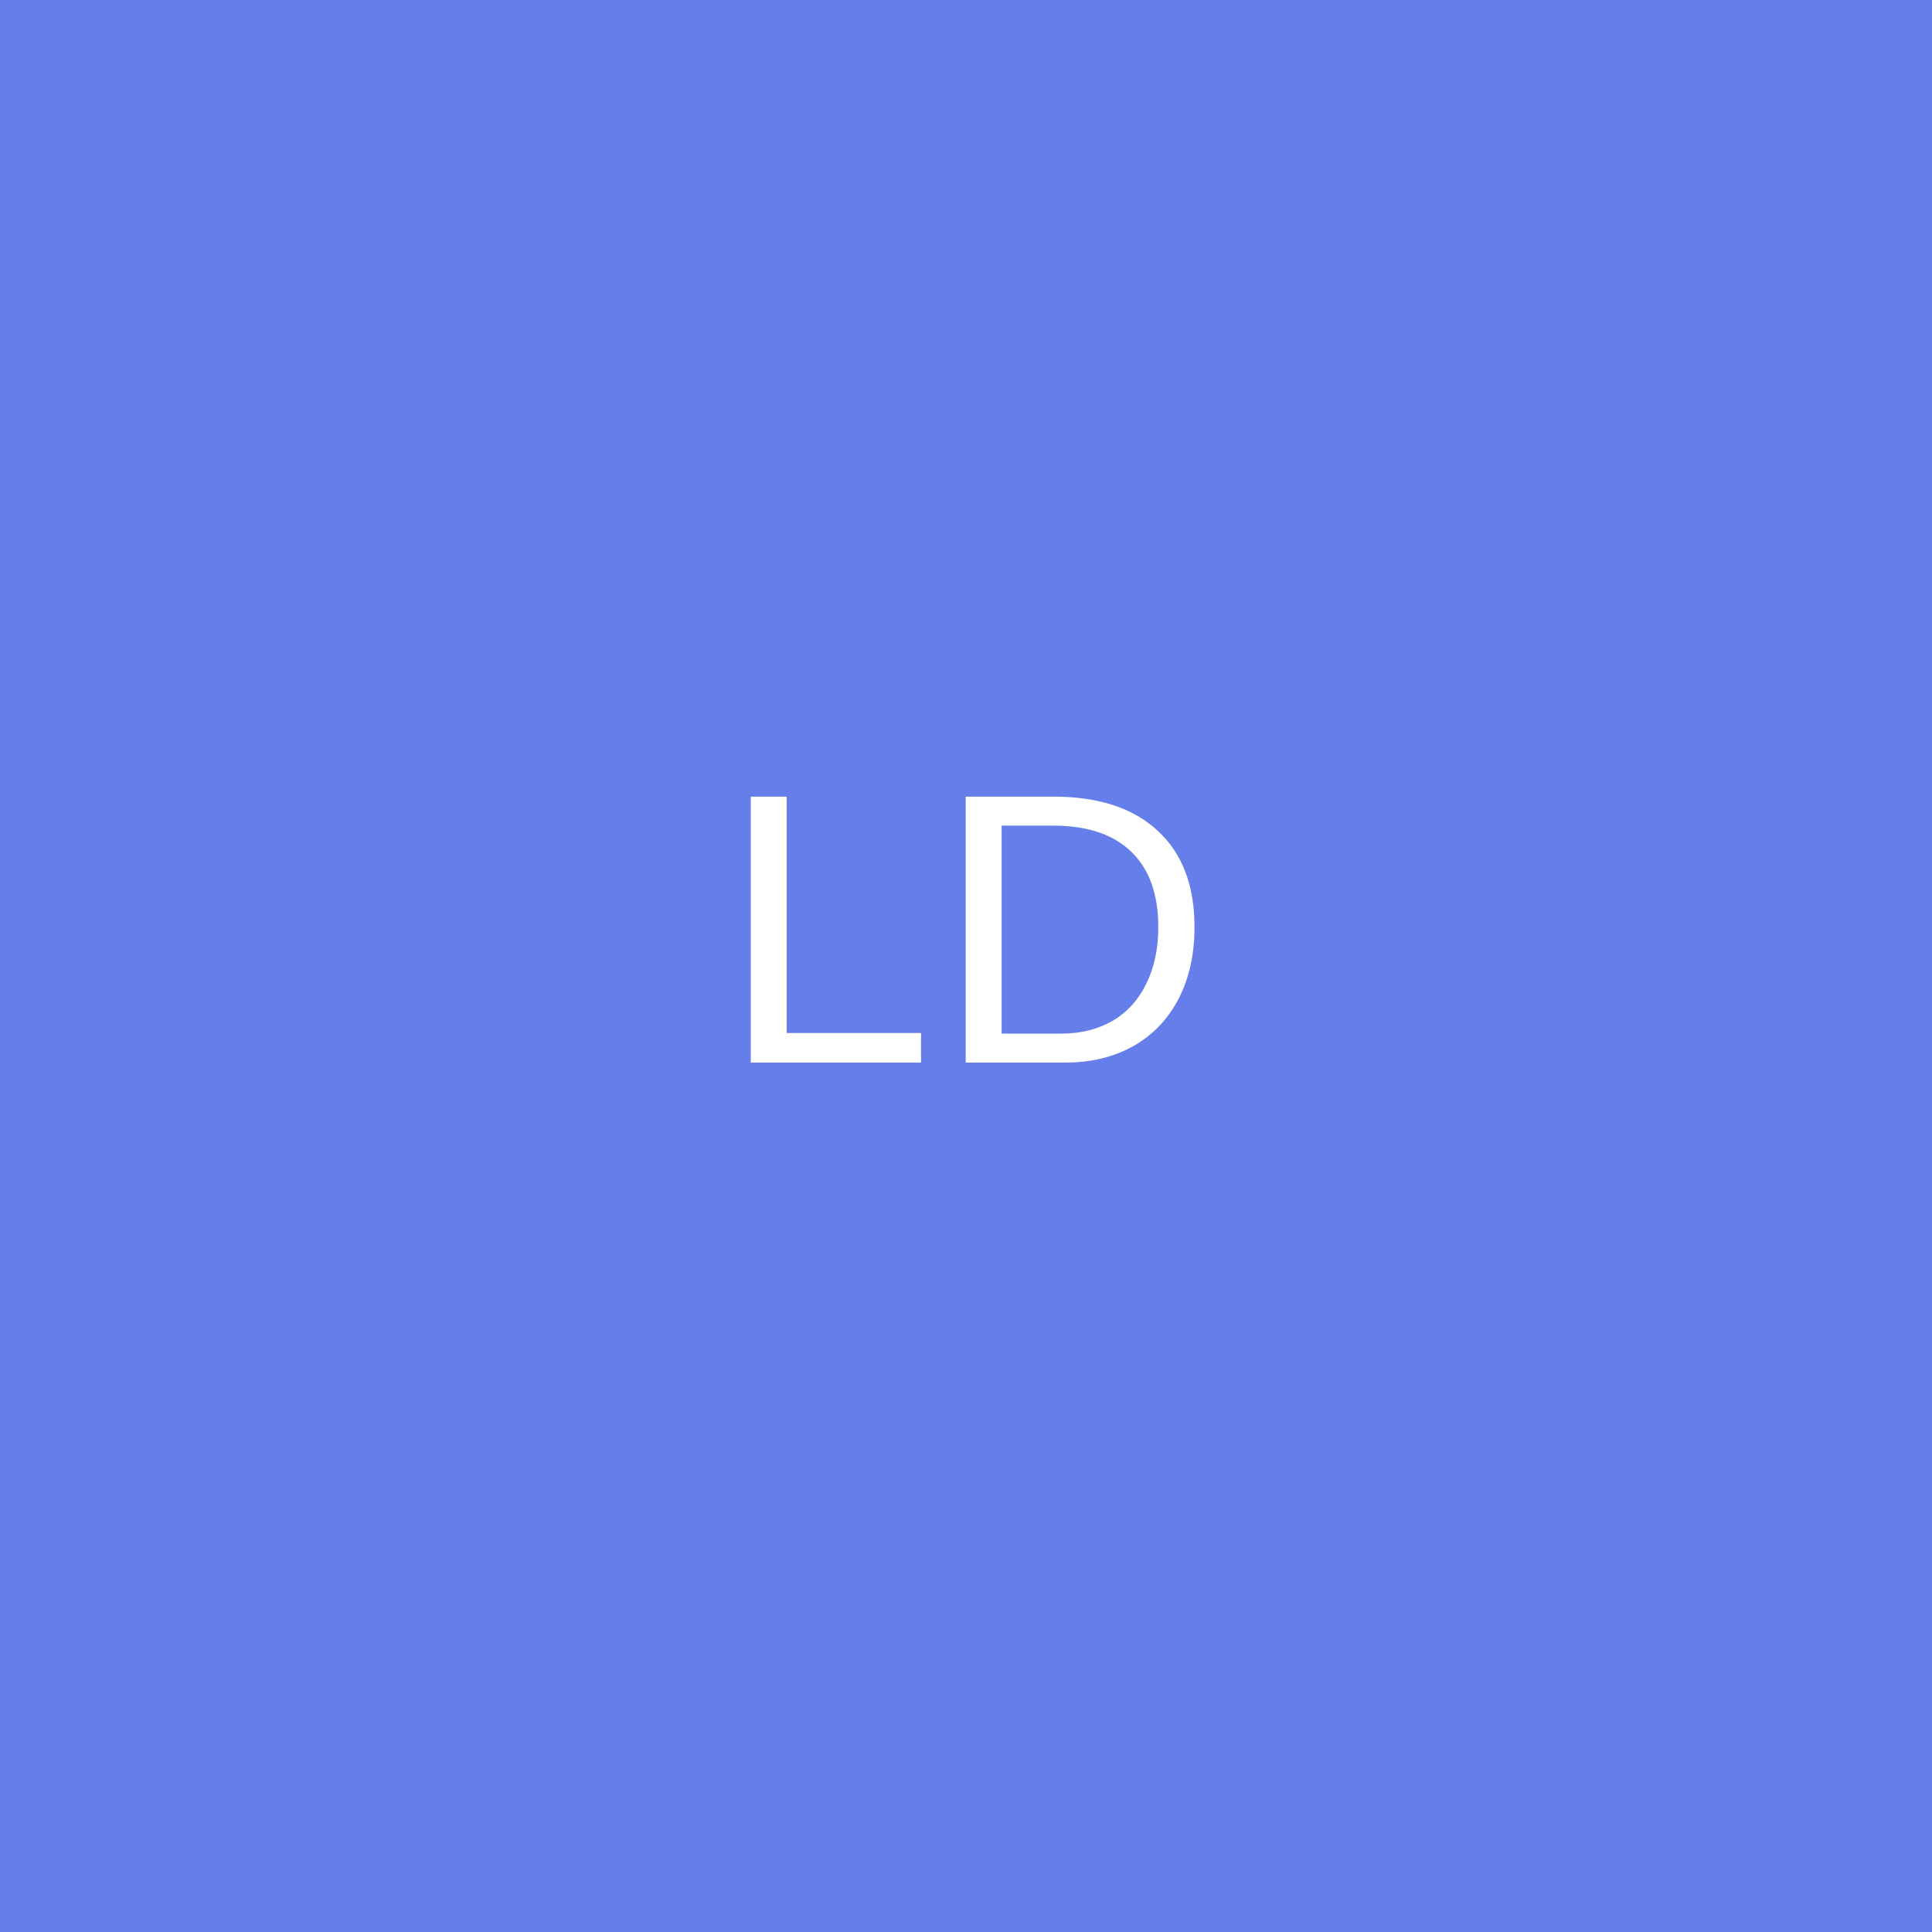
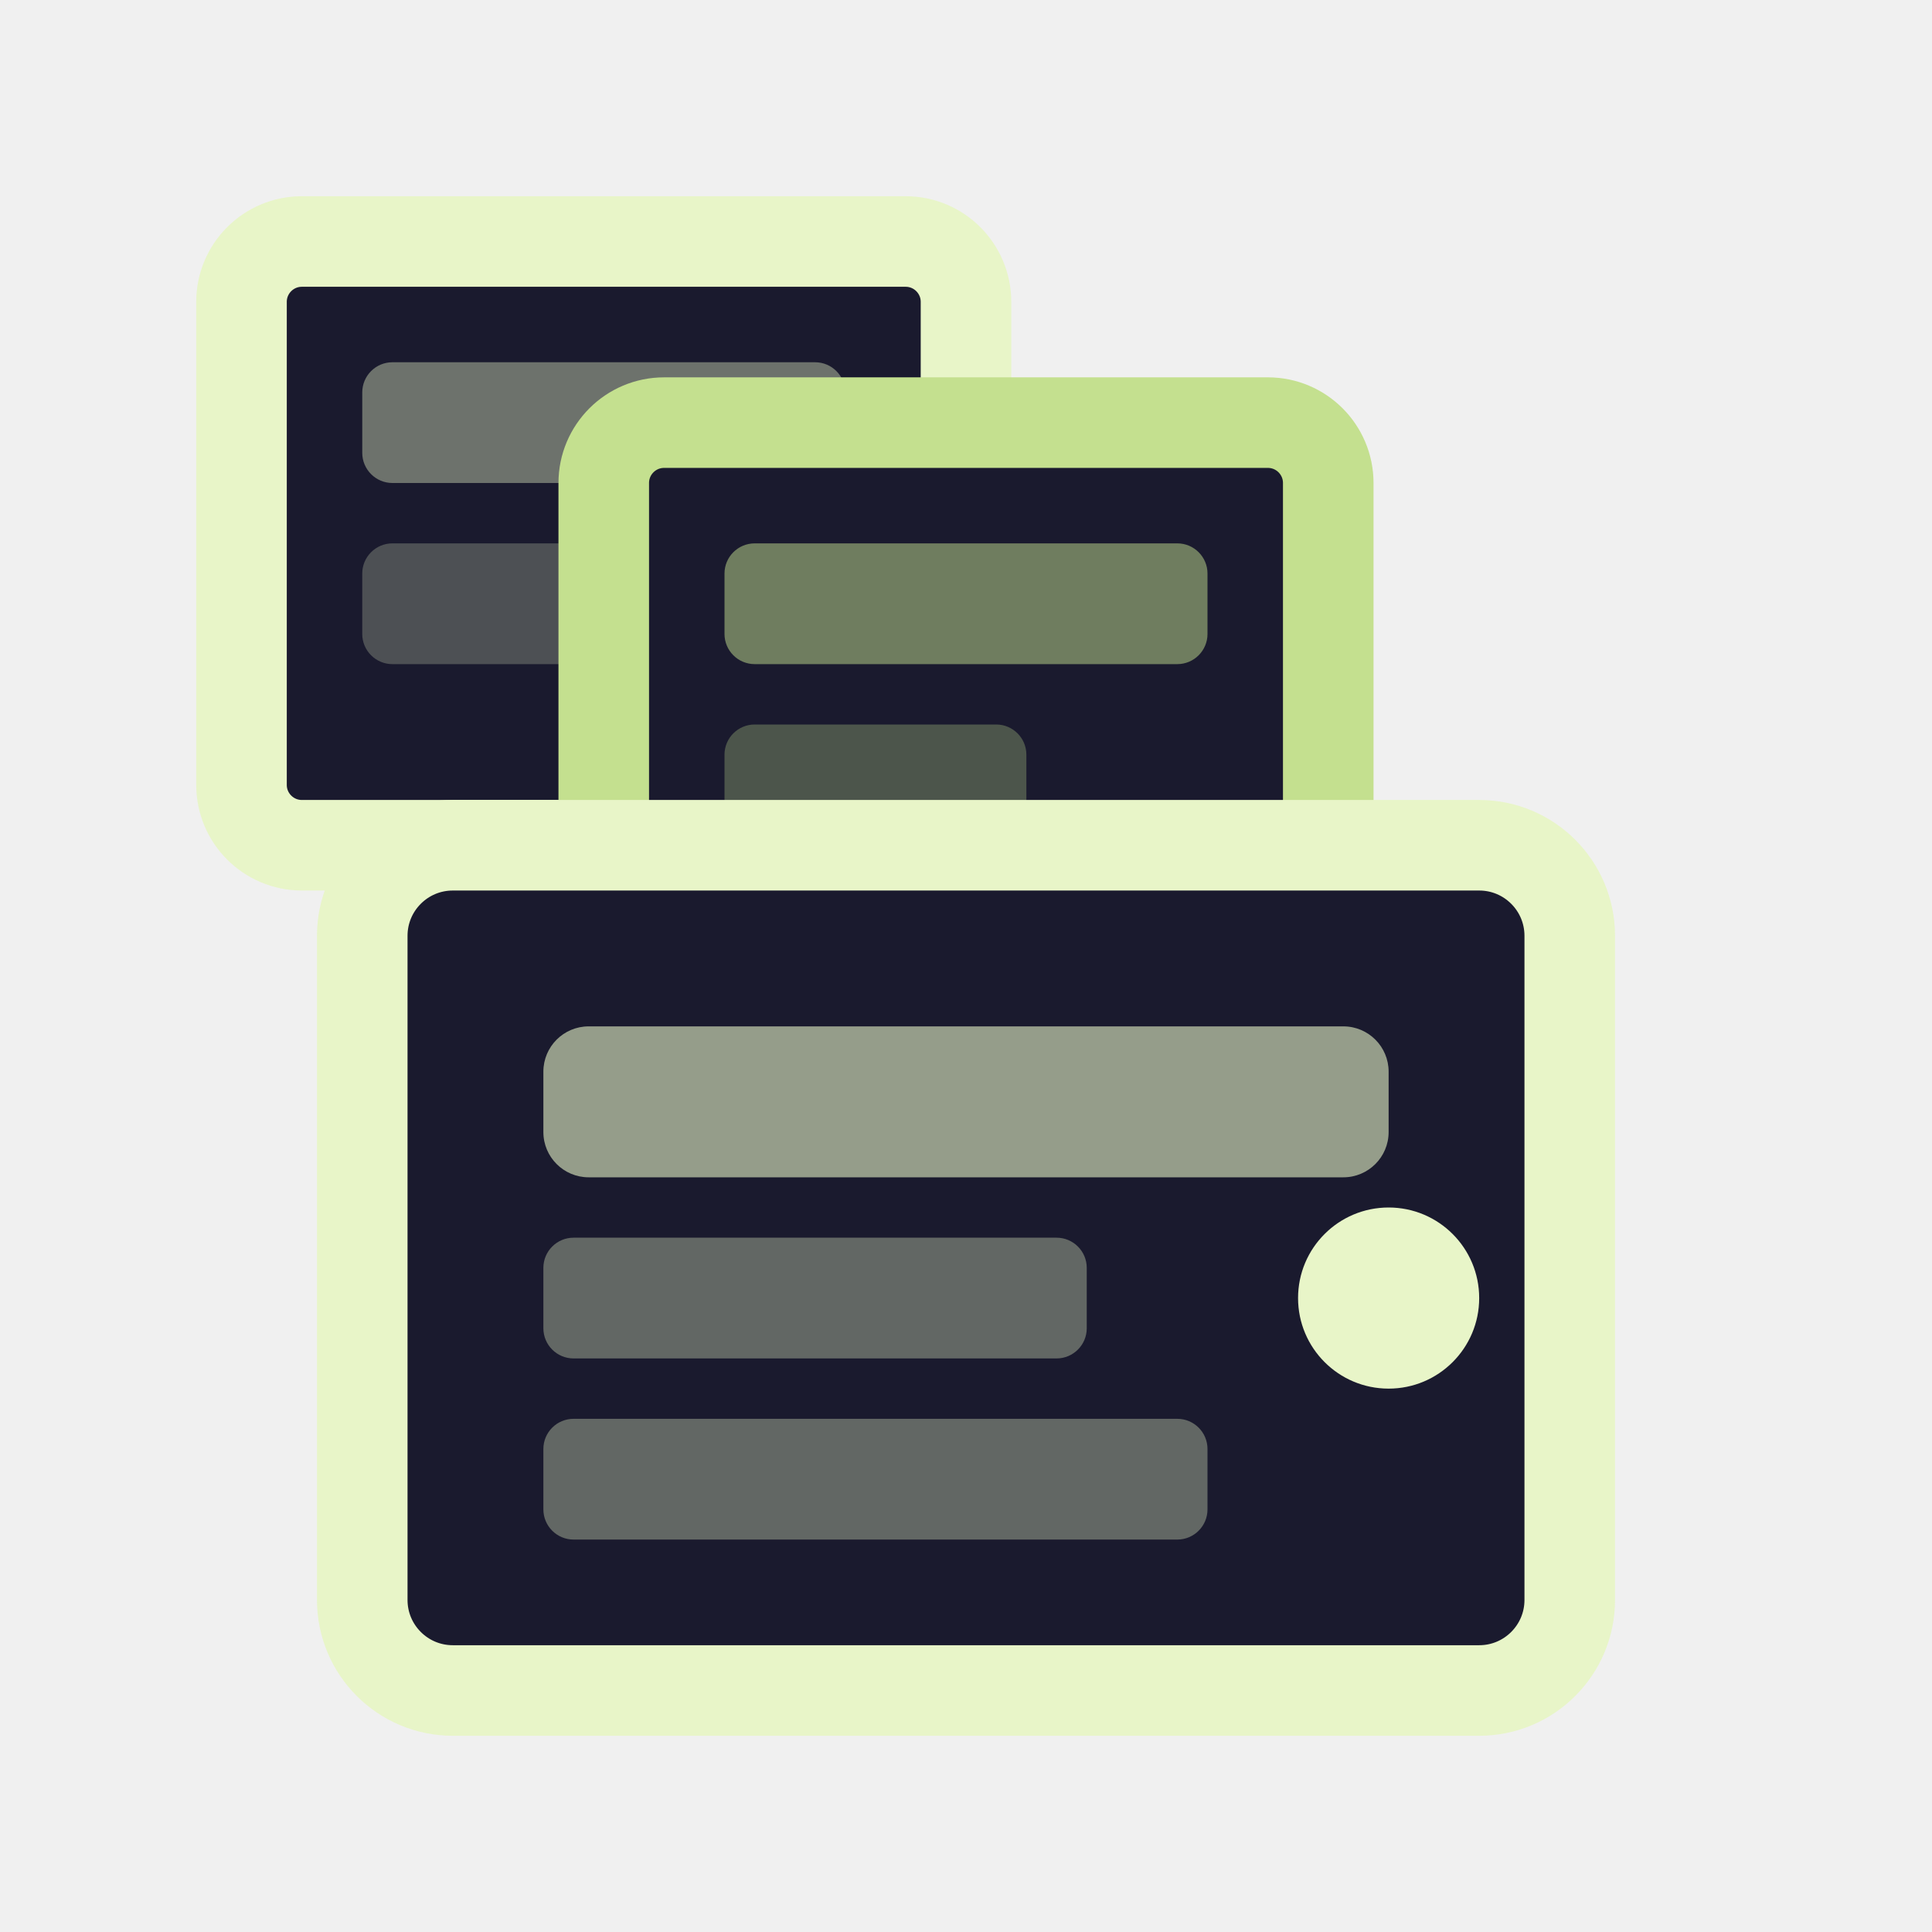
- <svg xmlns="http://www.w3.org/2000/svg" viewBox="0 0 100 100">
-   <rect width="100" height="100" fill="#667eea" />
-   <text x="50" y="55" font-family="Arial, sans-serif" font-size="20" fill="white" text-anchor="middle">LD</text>
+ <svg xmlns="http://www.w3.org/2000/svg" viewBox="0 0 32 32" fill="none">
+   <rect x="4" y="4" width="12" height="10" rx="1" fill="#1a1a2e" stroke="#E8F5C8" stroke-width="1.5" />
+   <rect x="6" y="6" width="8" height="2" rx="0.5" fill="#E8F5C8" opacity="0.4" />
+   <rect x="6" y="9" width="5" height="2" rx="0.5" fill="#E8F5C8" opacity="0.25" />
+   <rect x="10" y="7" width="12" height="10" rx="1" fill="#1a1a2e" stroke="#C4E08F" stroke-width="1.5" />
+   <rect x="12" y="9" width="8" height="2" rx="0.5" fill="#C4E08F" opacity="0.5" />
+   <rect x="12" y="12" width="5" height="2" rx="0.5" fill="#C4E08F" opacity="0.3" />
+   <rect x="6" y="14" width="20" height="14" rx="1.5" fill="#1a1a2e" stroke="#E8F5C8" stroke-width="1.5" />
+   <rect x="9" y="17" width="14" height="2.5" rx="0.75" fill="#E8F5C8" opacity="0.6" />
+   <rect x="9" y="20.5" width="9" height="2" rx="0.5" fill="#E8F5C8" opacity="0.35" />
+   <rect x="9" y="23.5" width="11" height="2" rx="0.5" fill="#E8F5C8" opacity="0.35" />
+   <circle cx="23" cy="21.5" r="1.5" fill="#E8F5C8" />
</svg>
